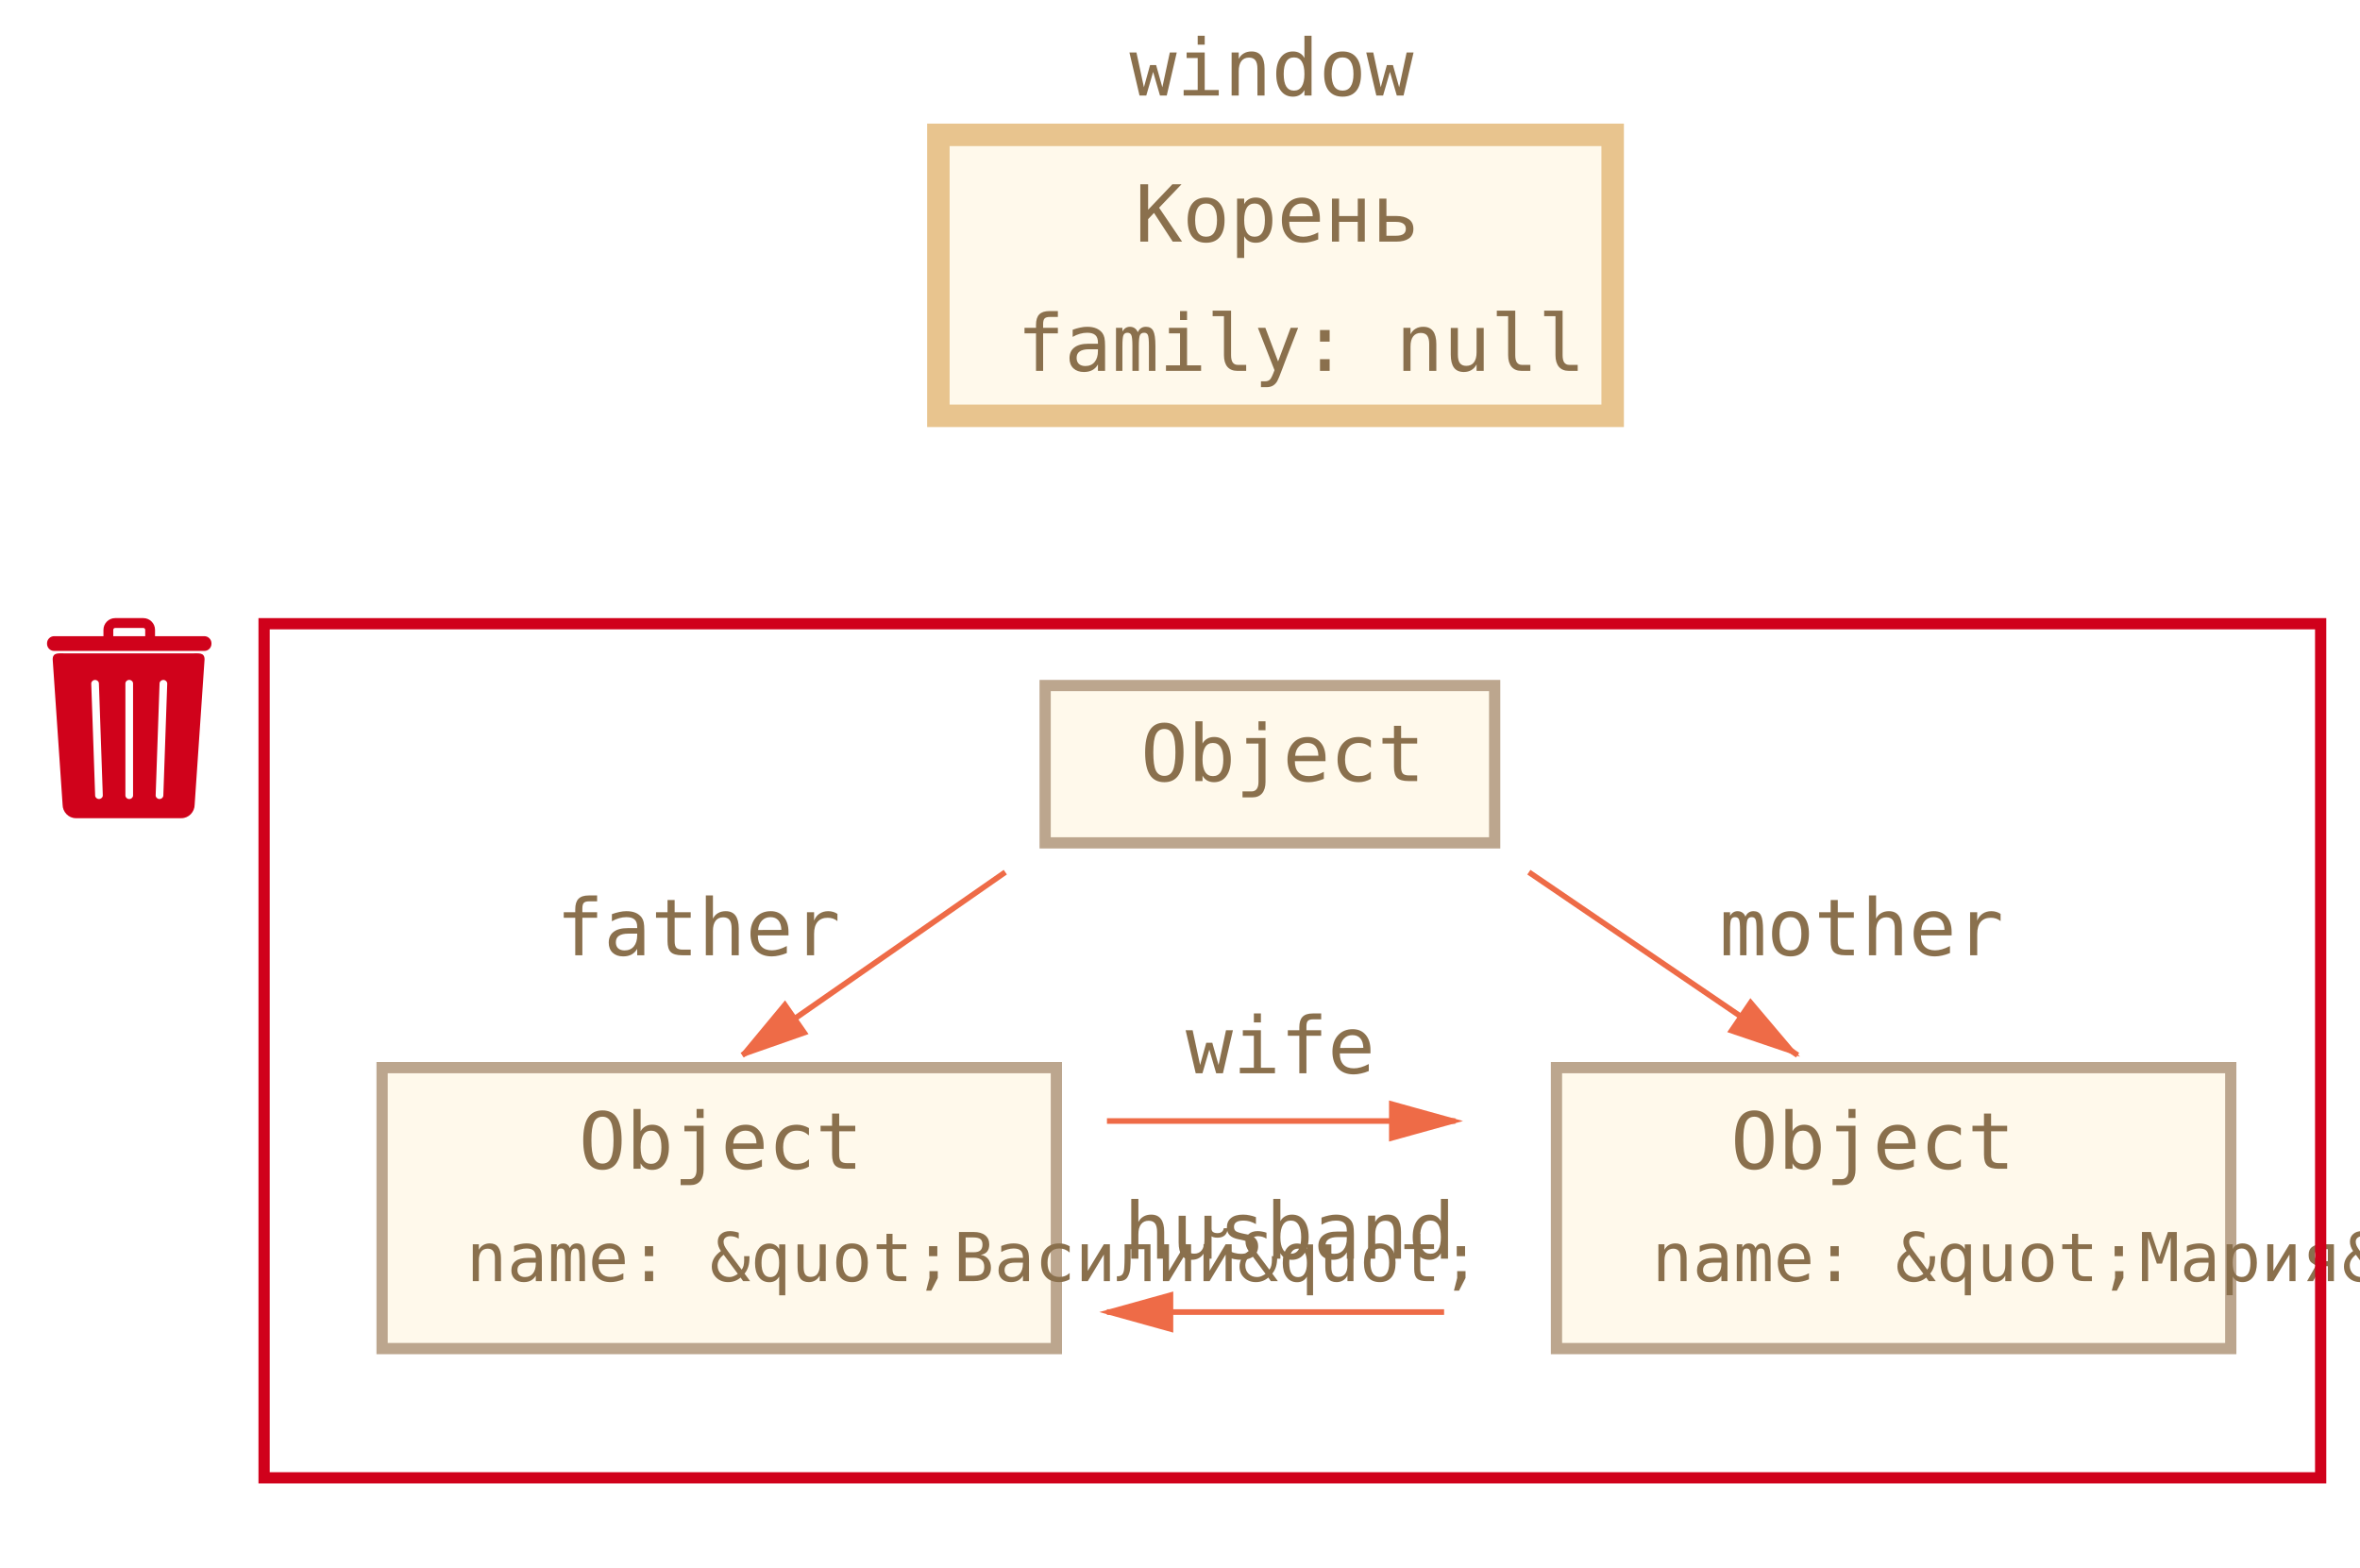
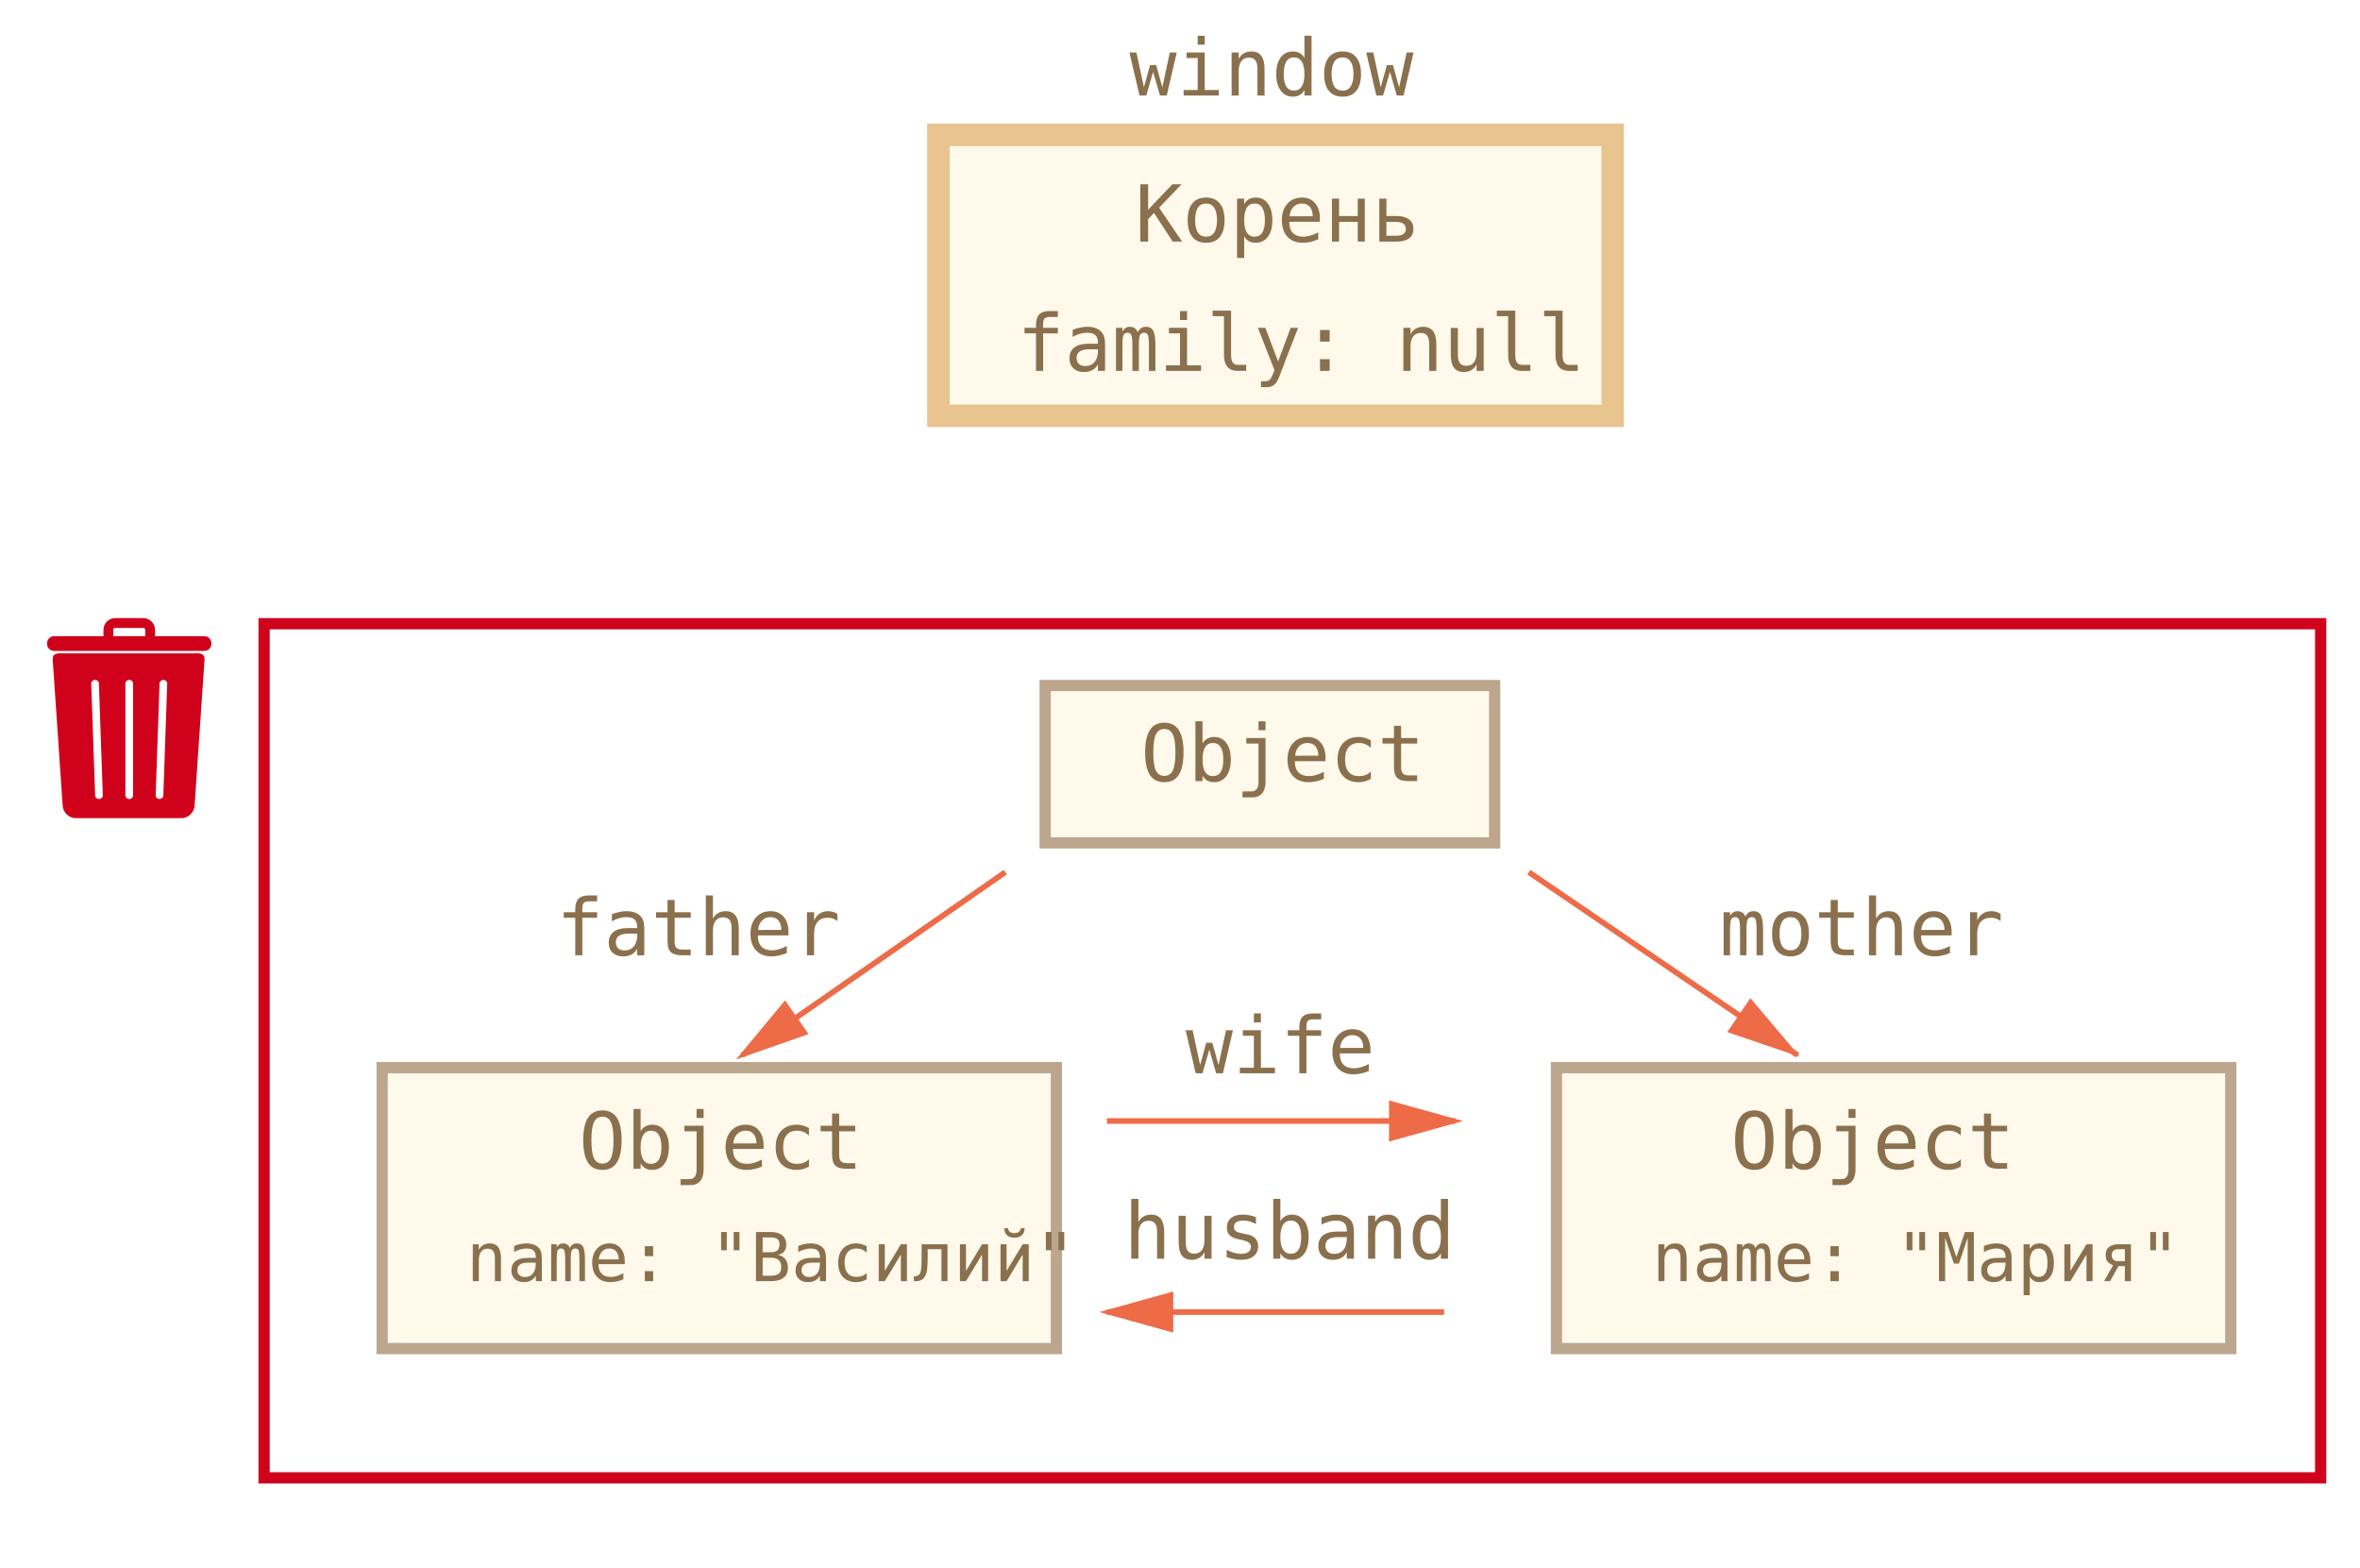
- <svg xmlns="http://www.w3.org/2000/svg" width="420" height="279" viewBox="0 0 420 279">
-   <g fill="none" fill-rule="evenodd">
-     <g>
-       <path d="M256.5 233.5h-59" id="Line" stroke="#EE6B47" stroke-linecap="square" fill="#EE6B47" />
-       <path id="Line-decoration-1" d="M197.5 233.5l10.8 3v-6l-10.8 3z" stroke="#EE6B47" stroke-linecap="square" fill="#EE6B47" />
-       <path stroke="#E8C48E" stroke-width="4" fill="#FFF9EB" d="M167 24h120v50H167z" />
-       <text font-family="Consolas" font-size="14" fill="#8A704D">
+ <svg xmlns="http://www.w3.org/2000/svg" width="420px" height="279px" viewBox="0 0 420 279" version="1.1">
+   <defs />
+   <g id="combined" stroke="none" stroke-width="1" fill="none" fill-rule="evenodd">
+     <g id="family-no-family.svg">
+       <path d="M256.5,233.5 L197.5,233.5" id="Line" stroke="#EE6B47" stroke-linecap="square" fill="#EE6B47" />
+       <path id="Line-decoration-1" d="M197.5,233.5 C201.28,234.55 204.52,235.45 208.3,236.5 C208.3,234.4 208.3,232.6 208.3,230.5 C204.52,231.55 201.28,232.45 197.5,233.5 C197.5,233.5 197.5,233.5 197.5,233.5 Z" stroke="#EE6B47" stroke-linecap="square" fill="#EE6B47" />
+       <rect id="Rectangle-1" stroke="#E8C48E" stroke-width="4" fill="#FFF9EB" x="167" y="24" width="120" height="50" />
+       <text id="window" font-family="Consolas" font-size="14" font-weight="normal" fill="#8A704D">
        <tspan x="201" y="17">window</tspan>
      </text>
-       <text font-family="Consolas" font-size="14" fill="#8A704D">
+       <text id="Корень" font-family="Consolas" font-size="14" font-weight="normal" fill="#8A704D">
        <tspan x="202" y="43">Корень</tspan>
      </text>
-       <path stroke="#BCA68E" stroke-width="2" fill="#FFF9EB" d="M186 122h80v28h-80z" />
-       <text font-family="Consolas" font-size="14" fill="#8A704D">
+       <rect id="Rectangle-2" stroke="#BCA68E" stroke-width="2" fill="#FFF9EB" x="186" y="122" width="80" height="28" />
+       <text id="Object" font-family="Consolas" font-size="14" font-weight="normal" fill="#8A704D">
        <tspan x="203" y="139">Object</tspan>
      </text>
-       <path stroke="#BCA68E" stroke-width="2" fill="#FFF9EB" d="M68 190h120v50H68z" />
-       <text font-family="Consolas" font-size="14" fill="#8A704D">
+       <rect id="Rectangle-3" stroke="#BCA68E" stroke-width="2" fill="#FFF9EB" x="68" y="190" width="120" height="50" />
+       <text id="Object-2" font-family="Consolas" font-size="14" font-weight="normal" fill="#8A704D">
        <tspan x="103" y="208">Object</tspan>
      </text>
-       <text font-family="Consolas" font-size="14" fill="#8A704D">
+       <text id="father" font-family="Consolas" font-size="14" font-weight="normal" fill="#8A704D">
        <tspan x="99" y="170">father</tspan>
      </text>
-       <text font-family="Consolas" font-size="14" fill="#8A704D">
+       <text id="wife" font-family="Consolas" font-size="14" font-weight="normal" fill="#8A704D">
        <tspan x="211" y="191">wife</tspan>
      </text>
-       <text font-family="Consolas" font-size="12" fill="#8A704D">
-         <tspan x="83" y="228">name: &amp;quot;Василий&amp;quot;</tspan>
+       <text id="name:-&quot;Василий&quot;" font-family="Consolas" font-size="12" font-weight="normal" fill="#8A704D">
+         <tspan x="83" y="228">name: "Василий"</tspan>
      </text>
-       <path stroke="#BCA68E" stroke-width="2" fill="#FFF9EB" d="M277 190h120v50H277z" />
-       <text font-family="Consolas" font-size="12" fill="#8A704D">
-         <tspan x="294" y="228">name: &amp;quot;Мария&amp;quot;</tspan>
+       <rect id="Rectangle-4" stroke="#BCA68E" stroke-width="2" fill="#FFF9EB" x="277" y="190" width="120" height="50" />
+       <text id="name:-&quot;Мария&quot;" font-family="Consolas" font-size="12" font-weight="normal" fill="#8A704D">
+         <tspan x="294" y="228">name: "Мария"</tspan>
      </text>
-       <text font-family="Consolas" font-size="14" fill="#8A704D">
+       <text id="mother" font-family="Consolas" font-size="14" font-weight="normal" fill="#8A704D">
        <tspan x="306" y="170">mother</tspan>
      </text>
-       <text font-family="Consolas" font-size="14" fill="#8A704D">
+       <text id="Object-3" font-family="Consolas" font-size="14" font-weight="normal" fill="#8A704D">
        <tspan x="308" y="208">Object</tspan>
      </text>
-       <path d="M178.5 155.5l-46 32" stroke="#EE6B47" stroke-linecap="square" fill="#EE6B47" />
-       <path d="M132.53 187.48l10.578-3.705-3.426-4.926-7.153 8.63z" stroke="#EE6B47" stroke-linecap="square" fill="#EE6B47" />
-       <path d="M197.5 199.5h61" id="Line" stroke="#EE6B47" stroke-linecap="square" fill="#EE6B47" />
-       <path id="Line-decoration-1" d="M258.5 199.5l-10.8-3v6l10.8-3z" stroke="#EE6B47" stroke-linecap="square" fill="#EE6B47" />
-       <text font-family="Consolas" font-size="14" fill="#8A704D">
+       <path d="M178.5,155.5 L132.5,187.5" id="Line-2" stroke="#EE6B47" stroke-linecap="square" fill="#EE6B47" />
+       <path id="Line-2-decoration-1" d="M132.529,187.48 C136.232,186.183 139.406,185.072 143.108,183.775 C141.909,182.051 140.881,180.573 139.682,178.849 C137.178,181.87 135.033,184.459 132.529,187.48 C132.529,187.48 132.529,187.48 132.529,187.48 Z" stroke="#EE6B47" stroke-linecap="square" fill="#EE6B47" />
+       <path d="M197.5,199.5 L258.5,199.5" id="Line" stroke="#EE6B47" stroke-linecap="square" fill="#EE6B47" />
+       <path id="Line-decoration-1" d="M258.5,199.5 C254.72,198.45 251.48,197.55 247.7,196.5 C247.7,198.6 247.7,200.4 247.7,202.5 C251.48,201.45 254.72,200.55 258.5,199.5 C258.5,199.5 258.5,199.5 258.5,199.5 Z" stroke="#EE6B47" stroke-linecap="square" fill="#EE6B47" />
+       <text id="husband" font-family="Consolas" font-size="14" font-weight="normal" fill="#8A704D">
        <tspan x="200" y="224">husband</tspan>
      </text>
-       <path d="M272.5 155.5l47 32" stroke="#EE6B47" stroke-linecap="square" fill="#EE6B47" />
-       <path d="M318.79 187.016l-7.24-8.558c-1.18 1.736-2.194 3.224-3.376 4.96 3.715 1.26 6.9 2.34 10.616 3.598z" stroke="#EE6B47" stroke-linecap="square" fill="#EE6B47" />
-       <path stroke="#D0011B" stroke-width="2" d="M47 111h366v152H47z" />
-       <text font-family="Consolas" font-size="14" fill="#8A704D">
+       <path d="M272.5,155.5 L319.5,187.5" id="Line" stroke="#EE6B47" stroke-linecap="square" fill="#EE6B47" />
+       <path id="Line-decoration-1" d="M318.79,187.016 C316.256,184.021 314.084,181.454 311.551,178.458 C310.369,180.194 309.356,181.682 308.174,183.418 C311.889,184.677 315.074,185.757 318.79,187.016 C318.79,187.016 318.79,187.016 318.79,187.016 Z" stroke="#EE6B47" stroke-linecap="square" fill="#EE6B47" />
+       <rect id="Rectangle-5" stroke="#D0011B" stroke-width="2" x="47" y="111" width="366" height="152" />
+       <text id="family:-null" font-family="Consolas" font-size="14" font-weight="normal" fill="#8A704D">
        <tspan x="181" y="66">family: null</tspan>
      </text>
-       <g>
-         <path d="M25.503 111.75h-5.006c-.187 0-.34.154-.34.342v1.125h5.686v-1.125c0-.188-.152-.34-.34-.34z" id="Shape" />
-         <path d="M36.364 113.217H27.59v-1.125c0-1.154-.936-2.092-2.087-2.092h-5.006c-1.15 0-2.087.938-2.087 2.092v1.125H9.637c-.7 0-1.266.568-1.266 1.27v.088c0 .7.567 1.268 1.267 1.268h26.727c.7 0 1.266-.567 1.266-1.268v-.09c0-.7-.568-1.268-1.266-1.268zm-10.52 0h-5.687v-1.125c0-.188.153-.34.34-.34h5.006c.188 0 .34.152.34.34v1.125zM34.054 116.28H11.727c-1.297 0-2.35-.223-2.35 1.078l1.763 25.838c0 1.3 1.052 2.41 2.35 2.41h18.802c1.298 0 2.35-1.11 2.35-2.41l1.763-25.838c0-1.3-1.053-1.077-2.35-1.077zm-16.417 25.913c-.377.012-.69-.26-.704-.612l-.694-19.916c-.013-.35.282-.647.658-.66.377-.013.692.26.704.613l.694 19.916c.013.35-.283.647-.66.66zm6.044-.63c0 .352-.305.637-.68.637-.378 0-.683-.286-.683-.637v-19.93c0-.35.305-.635.682-.635.375 0 .68.285.68.636v19.93zm5.385.018c-.012.352-.327.626-.704.613-.375-.013-.67-.308-.658-.66l.694-19.916c.012-.352.326-.626.703-.613.376.014.67.31.66.66l-.695 19.917z" fill="#D0021B" />
+       <g id="noun_48910_cc" transform="translate(8, 110)">
+         <path d="M17.503,1.751 L12.497,1.751 C12.31,1.751 12.157,1.904 12.157,2.092 L12.157,3.217 L17.843,3.217 L17.843,2.092 C17.843,1.904 17.691,1.751 17.503,1.751 L17.503,1.751 Z" id="Shape" />
+         <path d="M28.364,3.217 L19.59,3.217 L19.59,2.092 C19.59,0.938 18.654,4.4408921e-16 17.503,4.4408921e-16 L12.497,4.4408921e-16 C11.346,4.4408921e-16 10.41,0.938 10.41,2.092 L10.41,3.217 L1.637,3.217 C0.938,3.217 0.371,3.785 0.371,4.486 L0.371,4.575 C0.371,5.276 0.938,5.843 1.637,5.843 L28.364,5.843 C29.063,5.843 29.63,5.276 29.63,4.575 L29.63,4.486 C29.63,3.785 29.062,3.217 28.364,3.217 L28.364,3.217 Z M17.843,3.217 L12.157,3.217 L12.157,2.092 C12.157,1.904 12.31,1.751 12.497,1.751 L17.503,1.751 C17.691,1.751 17.843,1.904 17.843,2.092 L17.843,3.217 L17.843,3.217 Z" id="Shape" fill="#D0021B" />
+         <path d="M26.054,6.281 L3.728,6.281 C2.43,6.281 1.377,6.057 1.377,7.358 L3.14,33.196 C3.14,34.496 4.192,35.605 5.49,35.605 L24.292,35.605 C25.59,35.605 26.642,34.496 26.642,33.196 L28.405,7.358 C28.404,6.057 27.352,6.281 26.054,6.281 L26.054,6.281 Z M9.637,32.193 C9.26,32.205 8.946,31.932 8.933,31.581 L8.239,11.664 C8.227,11.313 8.522,11.017 8.898,11.004 C9.275,10.991 9.59,11.265 9.602,11.617 L10.296,31.533 C10.309,31.884 10.013,32.18 9.637,32.193 L9.637,32.193 Z M15.681,31.563 C15.681,31.915 15.375,32.2 14.999,32.2 C14.622,32.2 14.317,31.914 14.317,31.563 L14.317,11.634 C14.317,11.283 14.622,10.998 14.999,10.998 C15.375,10.998 15.681,11.283 15.681,11.634 L15.681,31.563 L15.681,31.563 Z M21.065,31.581 C21.053,31.932 20.738,32.206 20.361,32.193 C19.985,32.18 19.689,31.885 19.702,31.533 L20.396,11.617 C20.408,11.265 20.723,10.991 21.099,11.004 C21.476,11.018 21.771,11.313 21.759,11.664 L21.065,31.581 L21.065,31.581 Z" id="Shape" fill="#D0021B" />
      </g>
    </g>
  </g>
</svg>
